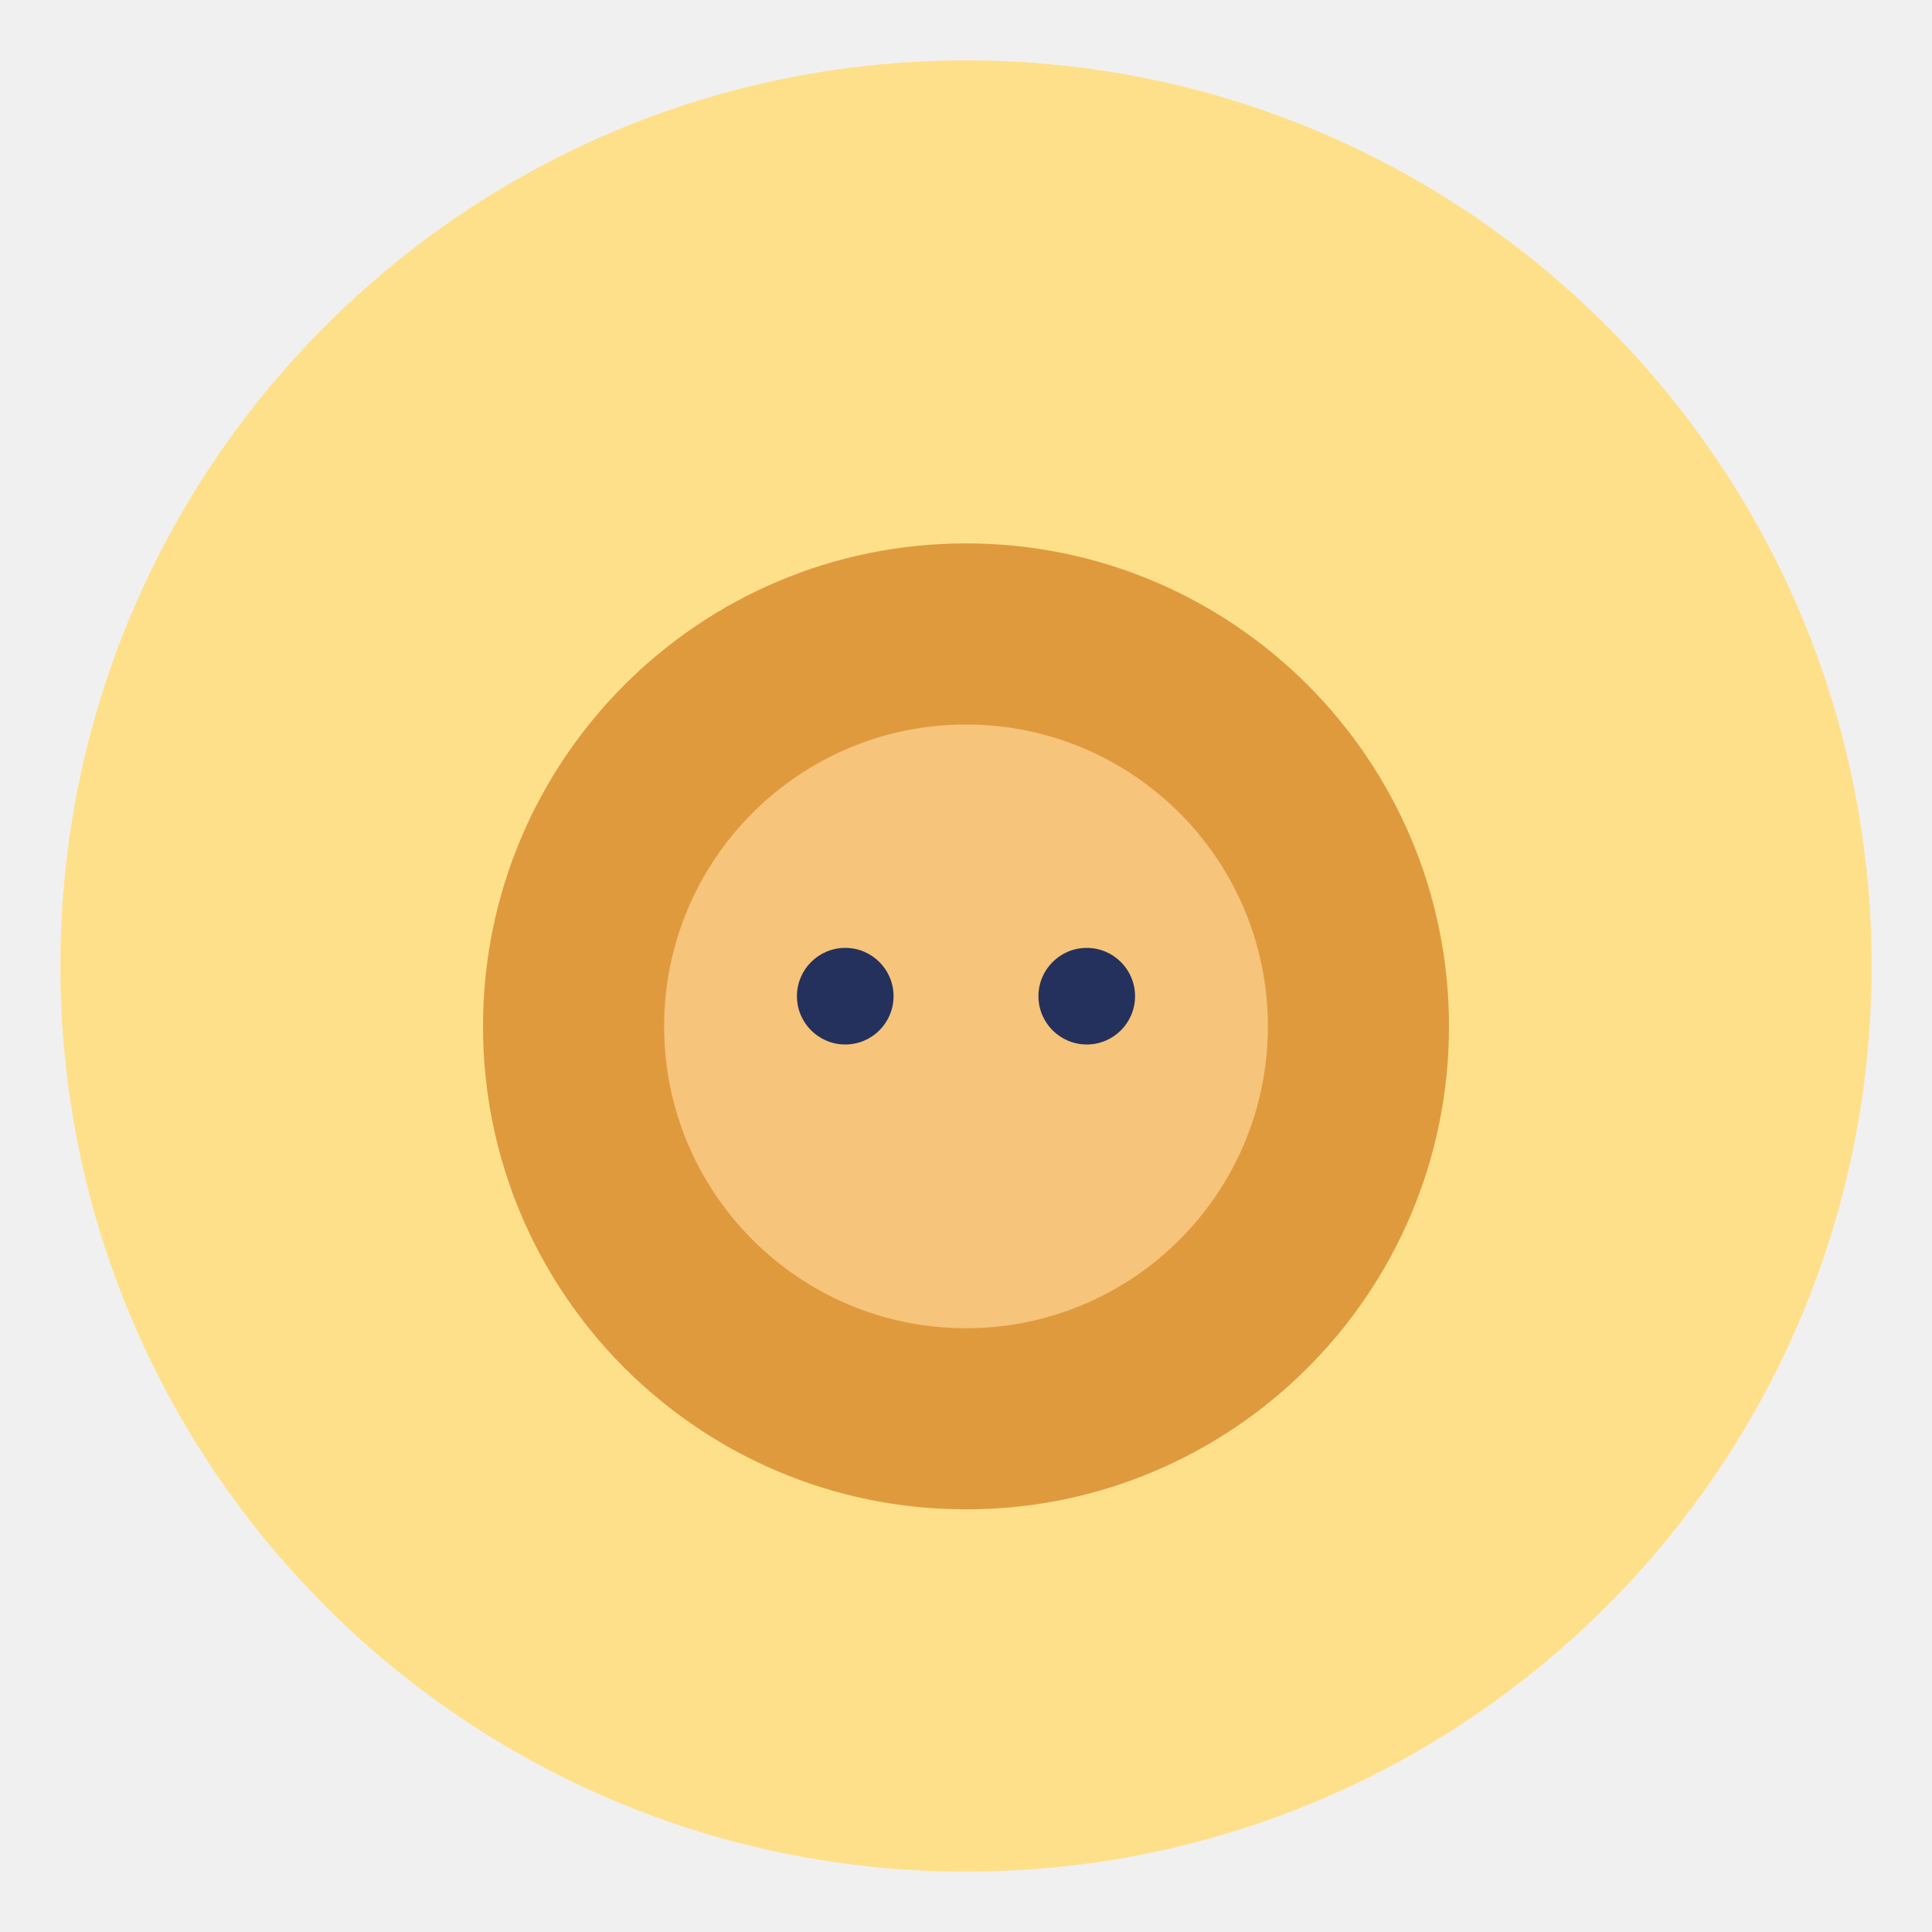
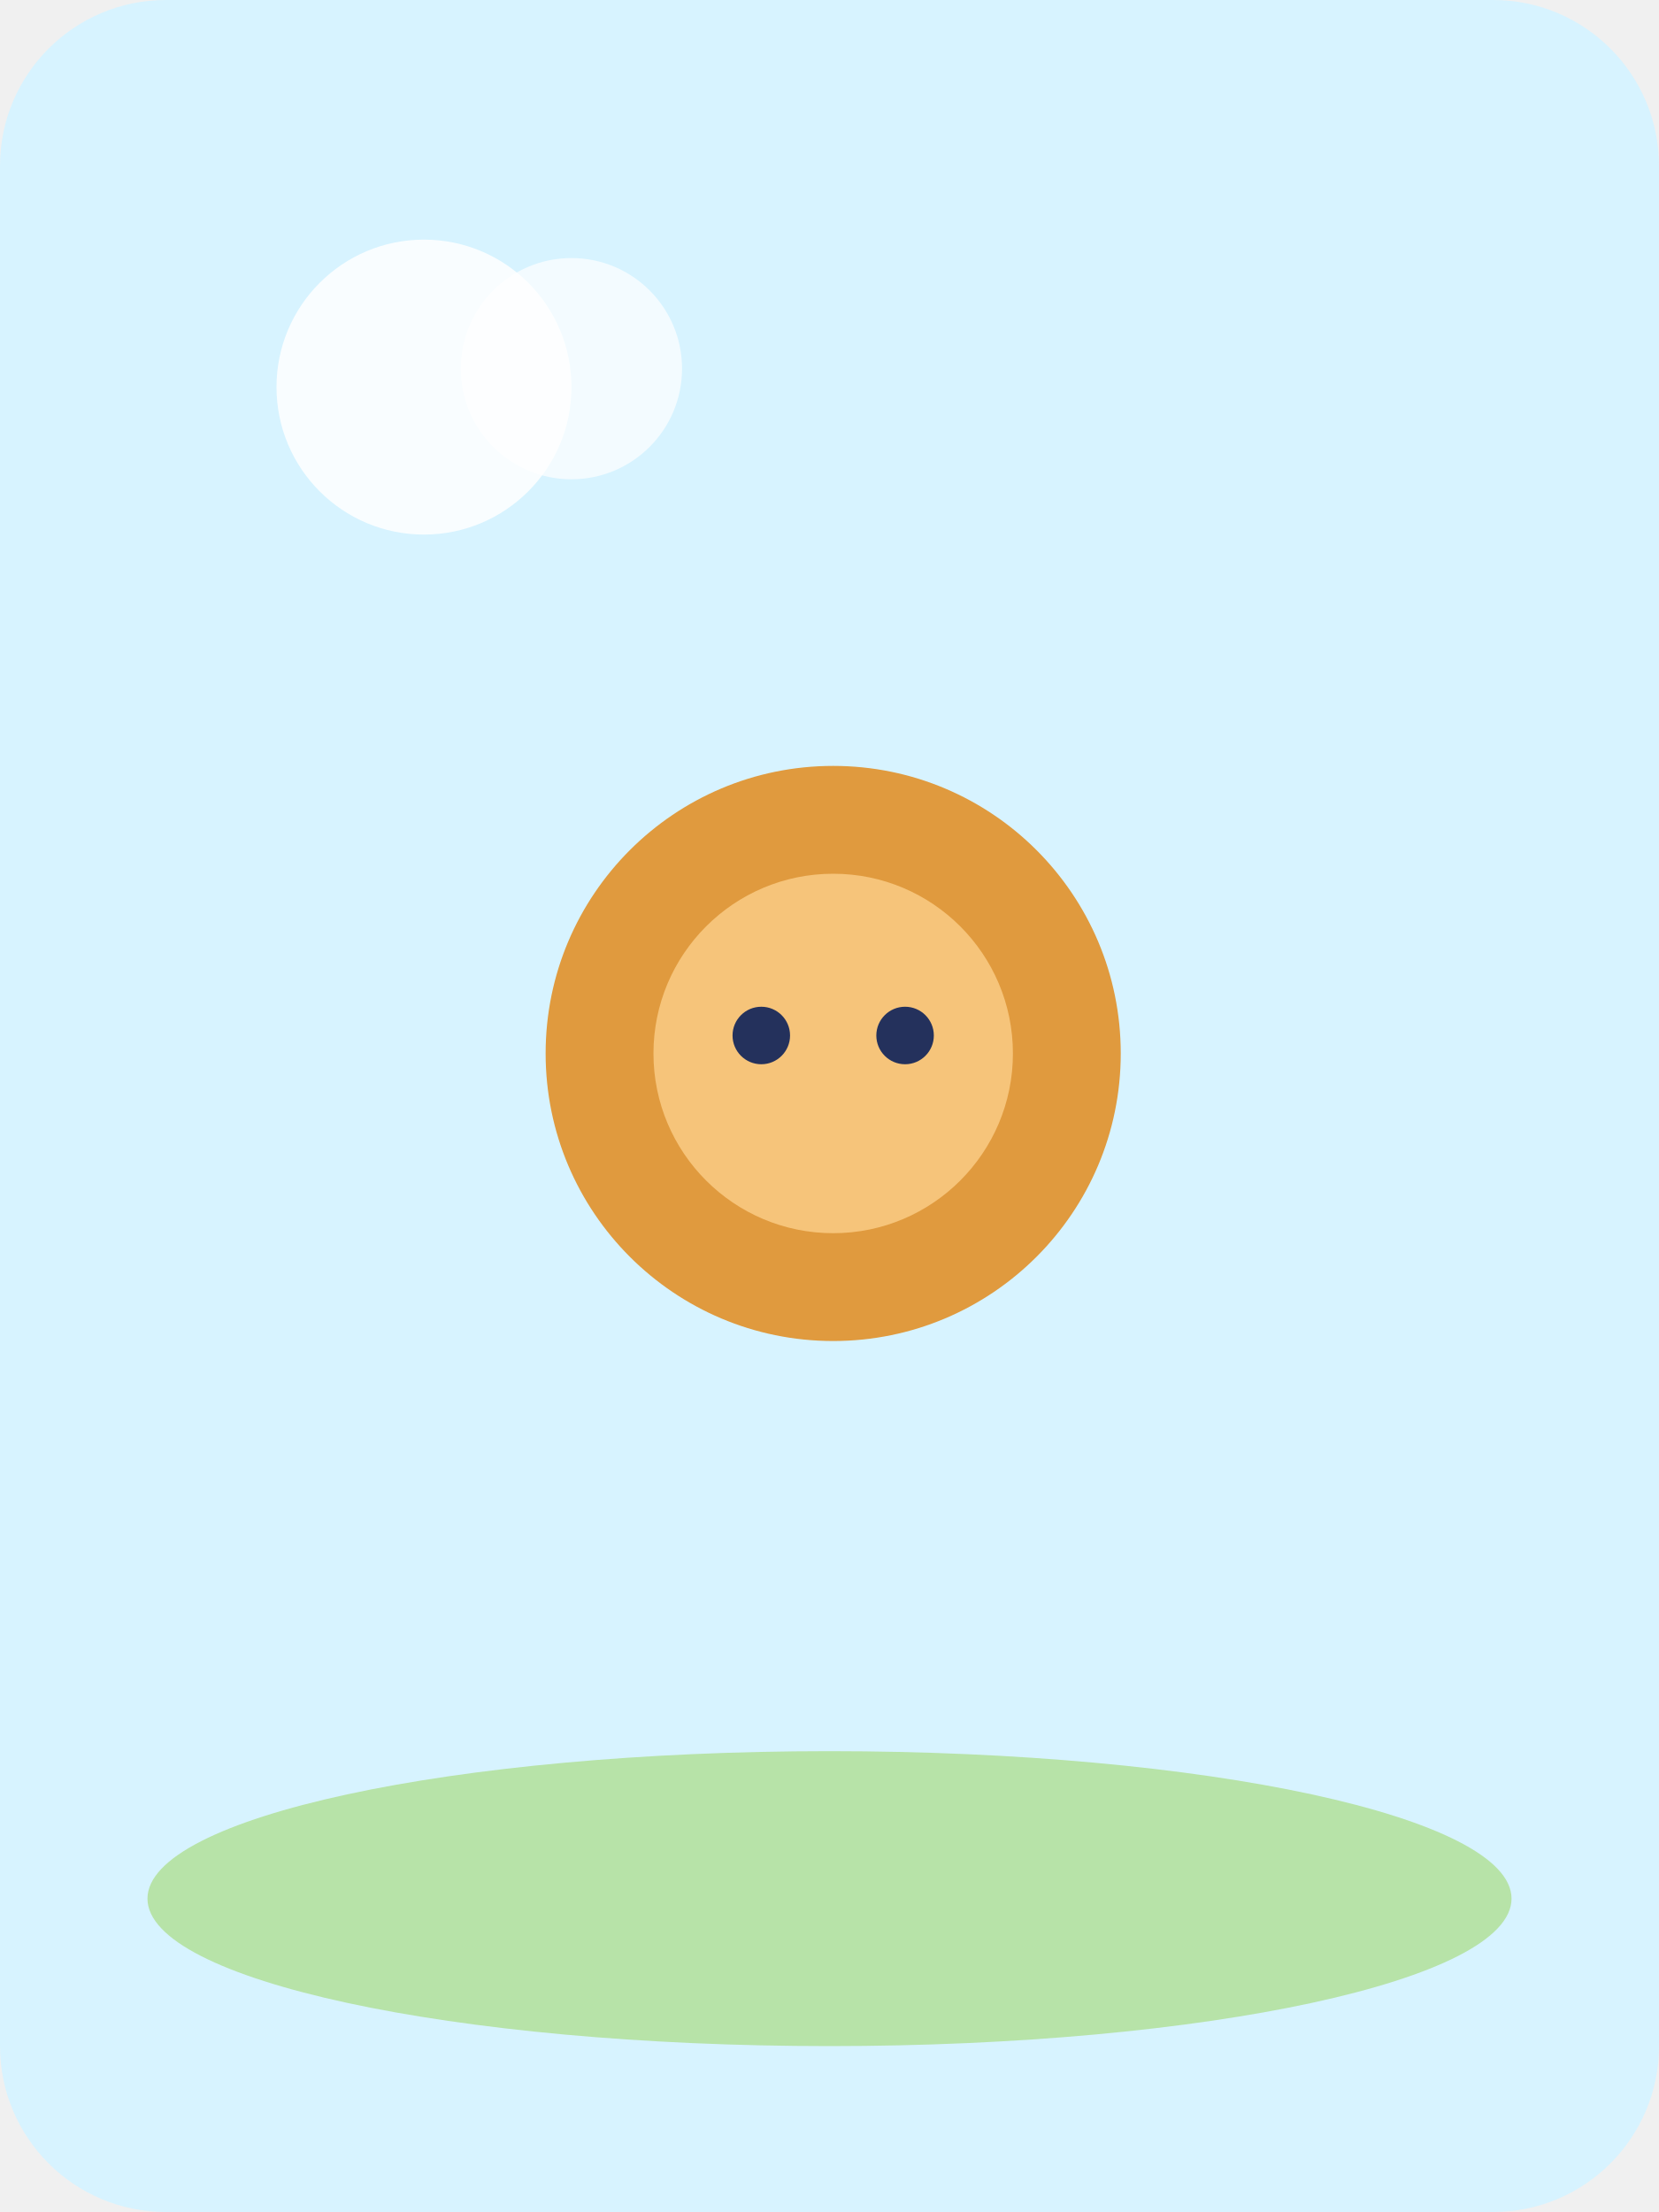
- <svg xmlns="http://www.w3.org/2000/svg" viewBox="0 0 64 64">
-   <circle cx="32" cy="32" r="30" fill="#ffe08a" />
-   <circle cx="32" cy="34" r="16" fill="#e09a3e" />
-   <circle cx="32" cy="34" r="10" fill="#f6c47a" />
-   <circle cx="28" cy="33" r="1.6" fill="#24315c" />
-   <circle cx="36" cy="33" r="1.6" fill="#24315c" />
+ <svg xmlns="http://www.w3.org/2000/svg" viewBox="0 0 180 240">
+   <rect width="180" height="240" rx="18" fill="#d7f3ff" />
+   <circle cx="46" cy="42" r="16" fill="#fff" opacity=".85" />
+   <circle cx="62" cy="40" r="12" fill="#fff" opacity=".7" />
+   <ellipse cx="90" cy="206" rx="74" ry="16" fill="#b7e3a8" />
+   <g transform="translate(28,48) scale(1.95)">
+     <circle cx="32" cy="34" r="16" fill="#e09a3e" />
+     <circle cx="32" cy="34" r="10" fill="#f6c47a" />
+     <circle cx="28" cy="33" r="1.6" fill="#24315c" />
+     <circle cx="36" cy="33" r="1.6" fill="#24315c" />
+   </g>
</svg>
